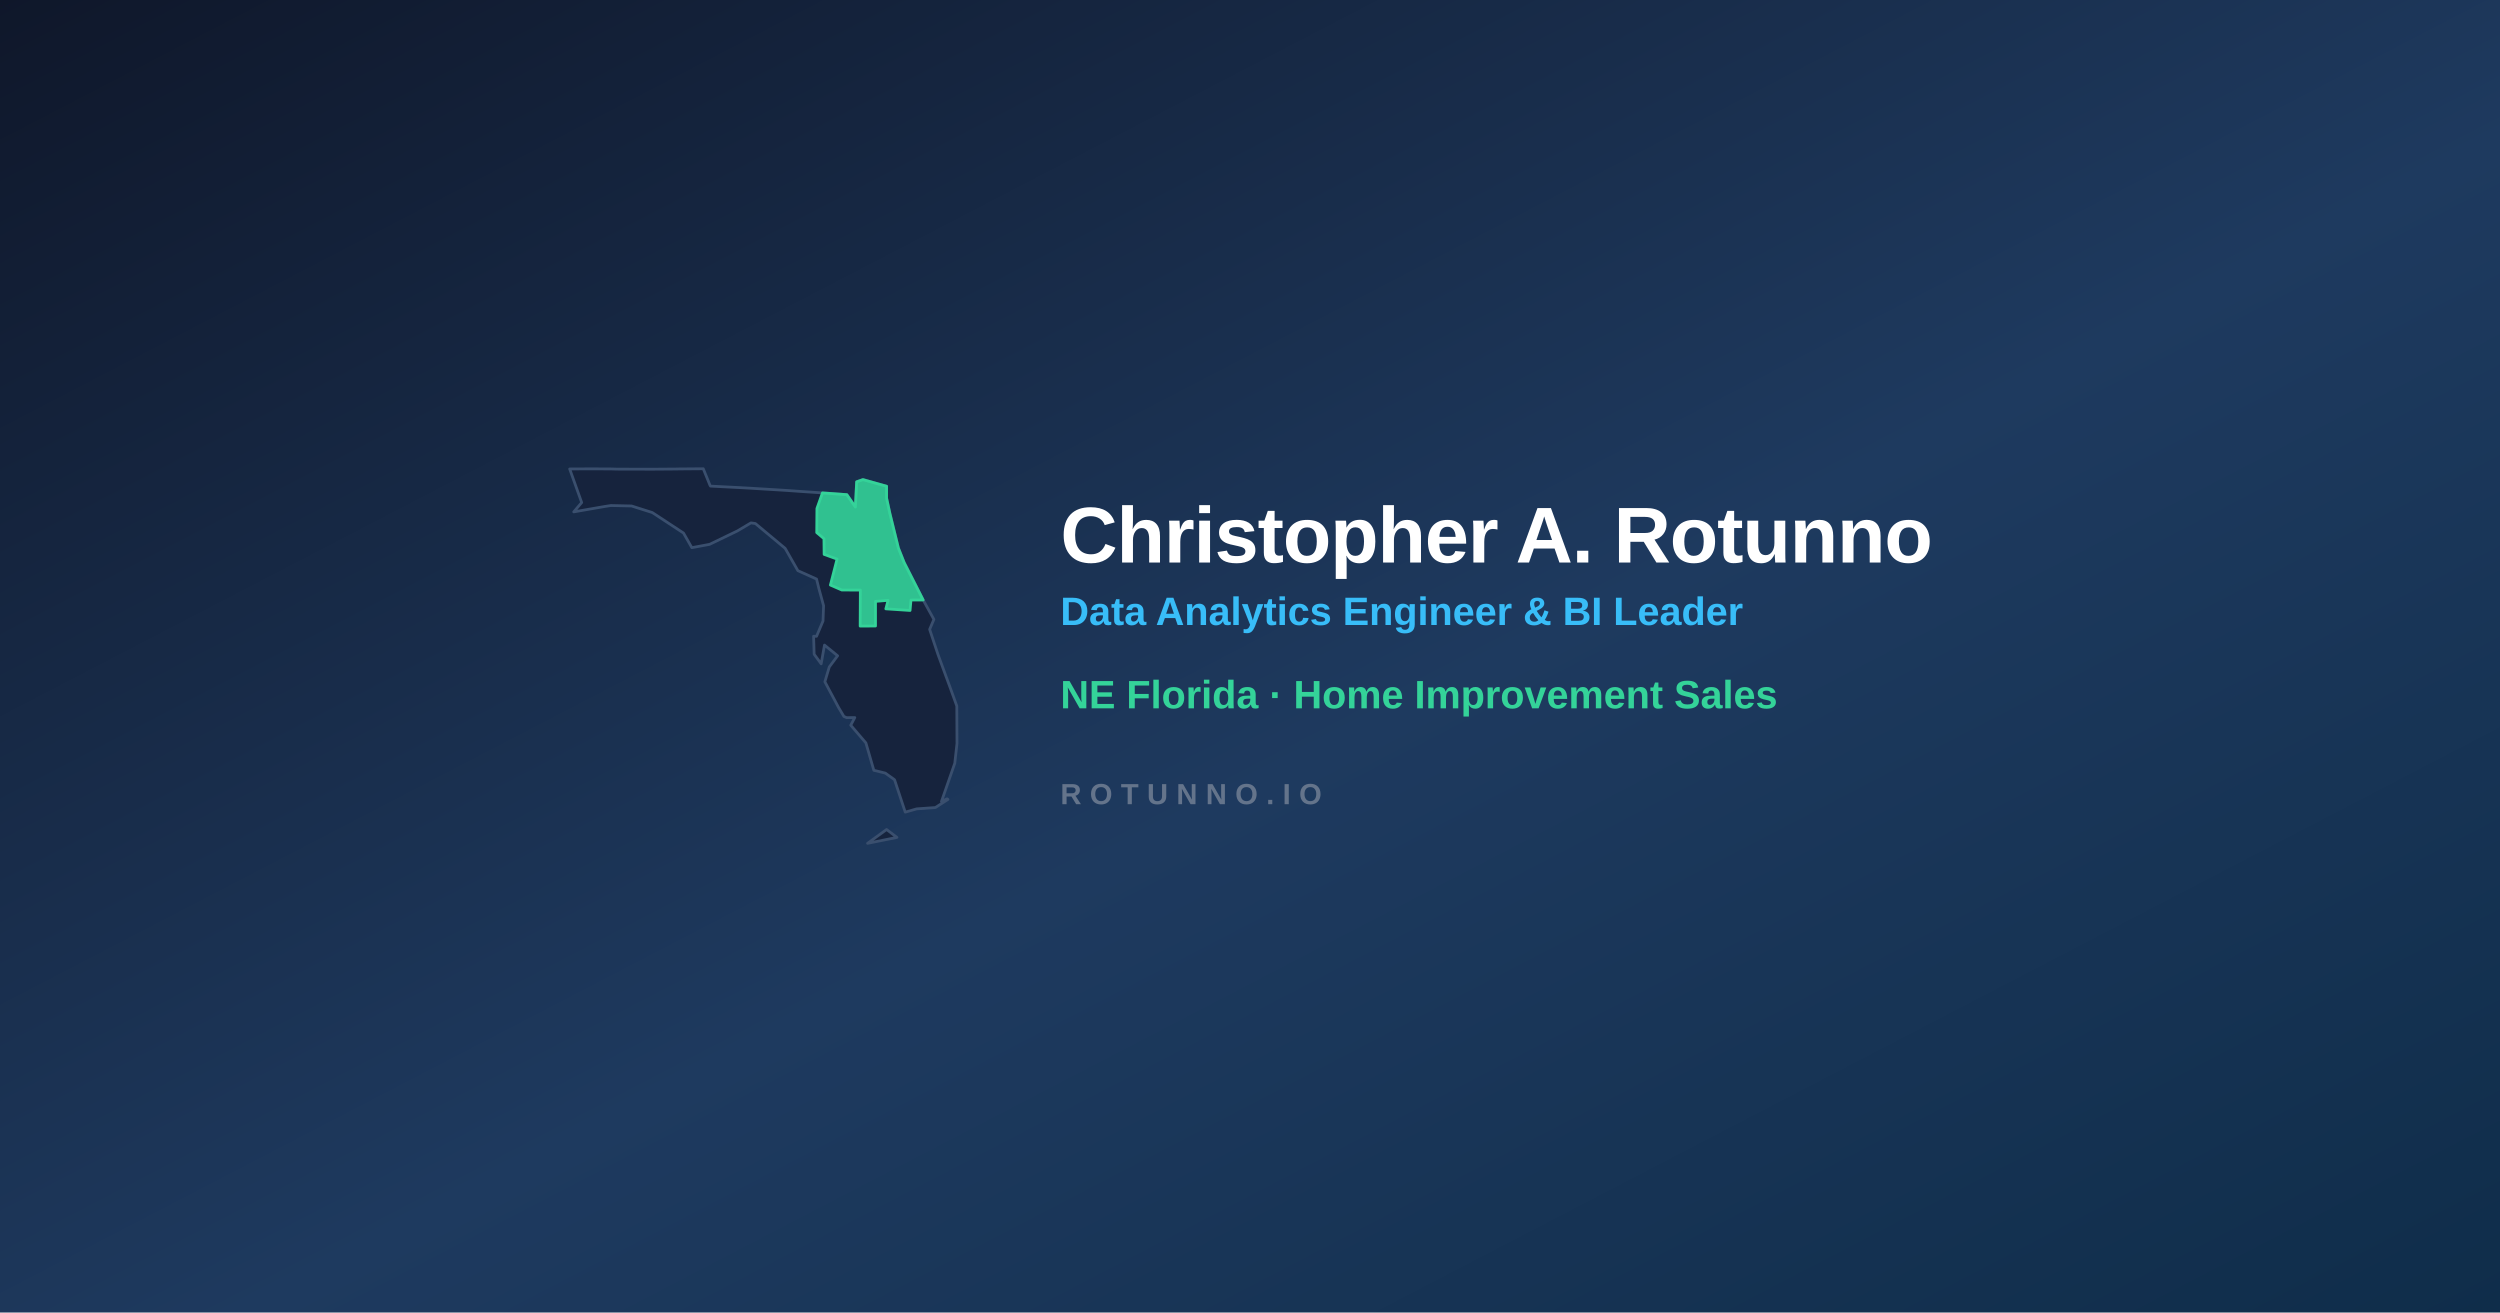
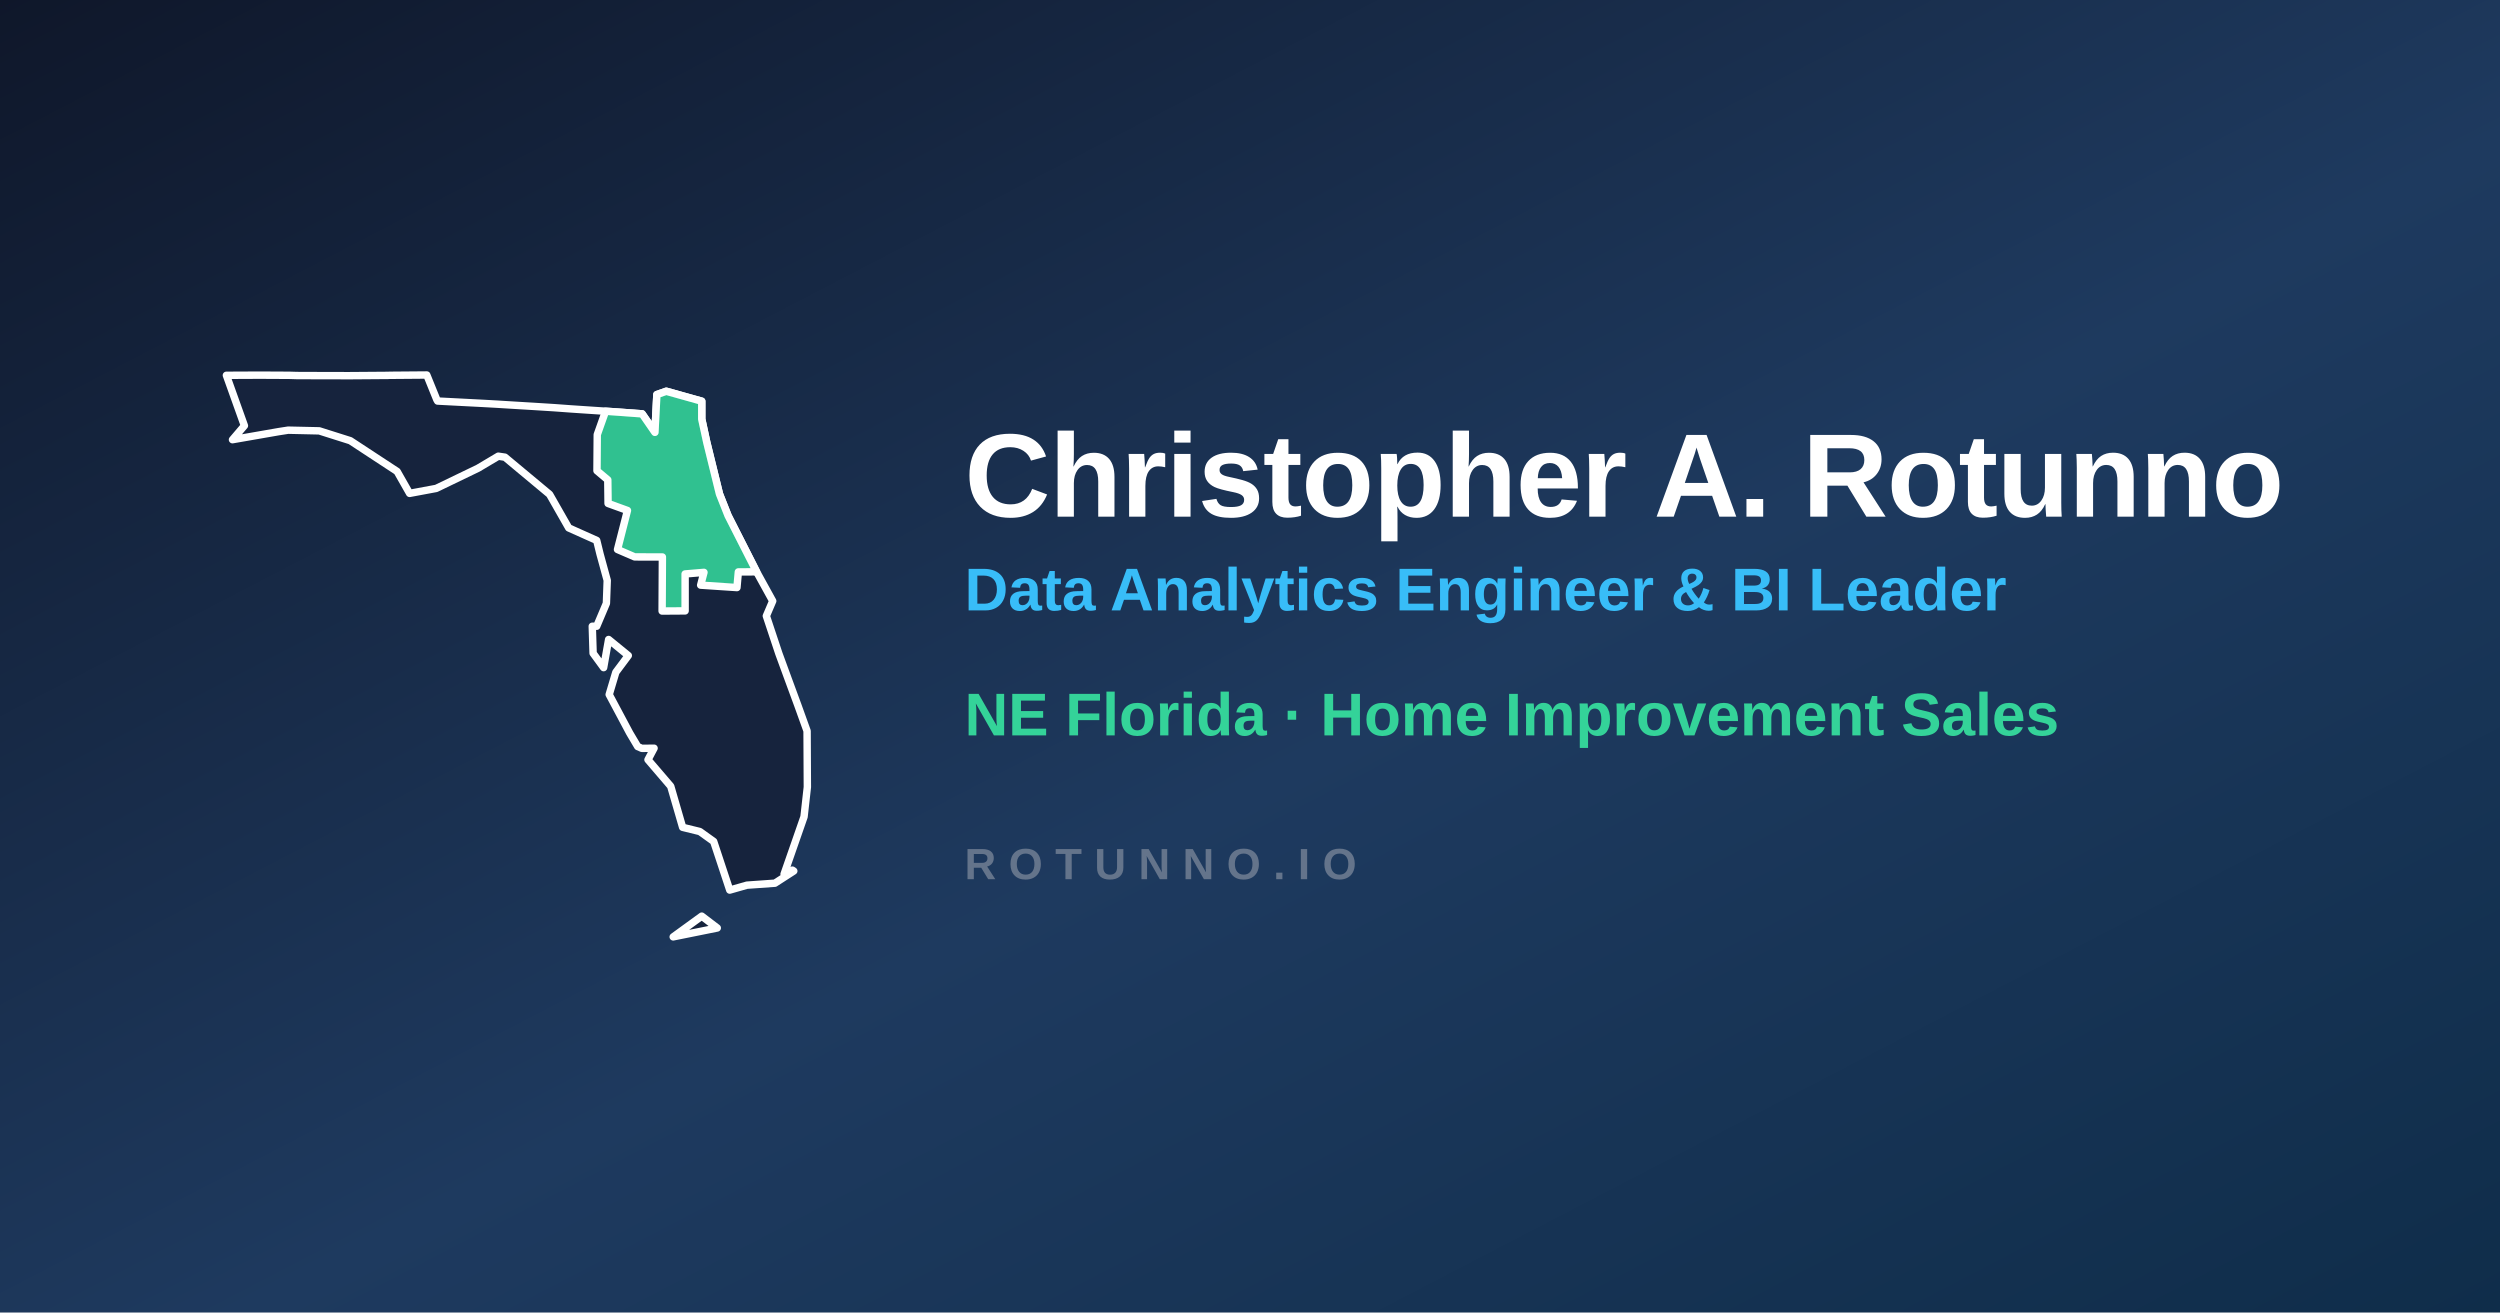
<svg xmlns="http://www.w3.org/2000/svg" viewBox="0 0 1200 630" width="1200" height="630">
  <defs>
    <linearGradient id="bg" x1="0%" y1="0%" x2="100%" y2="100%">
      <stop offset="0%" stop-color="#0f172a" />
      <stop offset="55%" stop-color="#1e3a5f" />
      <stop offset="100%" stop-color="#0f2d4a" />
    </linearGradient>
  </defs>
  <rect width="1200" height="630" fill="url(#bg)" />
-   <g transform="translate(241,225) scale(0.95)">
-     <path d="M88.772,0.13L89.052,0.104L101.656,0L105.017,8.278L105.297,8.772L117.902,9.422L120.423,9.552L125.558,9.838L127.612,9.968L134.428,10.383L137.882,10.591L144.511,11.007L146.658,11.162L150.206,11.422L161.877,12.201L164.585,12.383L167.852,12.616L168.879,12.694L174.201,13.084L178.496,19.306L179.15,6.588L182.324,5.47L194.275,8.824L194.275,14.848L195.955,22.619L200.25,40.081L203.144,47.376L212.761,66.303L218.176,76.129L216.029,81.158L220.23,93.796L223.498,102.706L226.673,111.34L229.754,119.901L229.847,138.802L228.727,148.809L222.004,168.119L224.805,166.783L225.272,167.08L218.923,171.182L209.493,171.849L203.705,173.503L198.289,157.126L193.621,153.777L187.833,152.362L183.818,138.528L176.162,129.59L178.216,125.713L174.108,125.763L172.707,125.162L170,120.603L163.091,107.642L165.331,100.134L169.533,94.504L162.904,89.091L161.223,98.57L157.676,93.72L157.395,84.633L158.236,84.633L158.889,84.633L162.157,76.917L162.437,69.183L160.01,60.305L158.889,55.728L149.459,51.504L143.017,40.209L127.985,27.685L125.745,27.349L118.929,31.401L104.831,38.203L95.868,39.875L91.666,32.484L75.887,22.127L65.43,18.814L54.973,18.581L51.799,19.073L36.207,21.791L40.222,17.078L34.153,0.104L45.45,0.052L55.347,0.104L57.868,0.182L65.617,0.209L70.846,0.209L74.86,0.235ZM184.658,189.263L194.275,182.278L199.503,186.264Z" fill="#16233d" stroke="#3a4f6e" stroke-width="1.4" stroke-linejoin="round" />
-     <path d="M200.25,40.081L203.144,47.376L212.761,66.303L206.599,66.328L206.132,71.602L193.901,70.787L195.022,66.481L188.673,67.017L188.673,79.457L180.924,79.508L181.017,61.301L171.68,61.276L165.892,58.772L169.253,45.631L162.717,43.268L162.624,35.319L158.983,32.252L159.076,20.083L161.877,12.201L164.585,12.383L167.852,12.616L168.879,12.694L174.201,13.084L178.496,19.306L179.15,6.588L182.324,5.47L194.275,8.824L194.275,14.848L195.955,22.619Z" fill="#34d399" fill-opacity="0.9" stroke="#34d399" stroke-width="1.4" stroke-linejoin="round" />
+   <g transform="translate(60,180) scale(1.425)">
+     <path d="M88.772,0.13L89.052,0.104L101.656,0L105.017,8.278L105.297,8.772L117.902,9.422L120.423,9.552L125.558,9.838L127.612,9.968L134.428,10.383L137.882,10.591L144.511,11.007L146.658,11.162L150.206,11.422L161.877,12.201L164.585,12.383L167.852,12.616L168.879,12.694L174.201,13.084L178.496,19.306L179.15,6.588L182.324,5.47L194.275,8.824L194.275,14.848L195.955,22.619L200.25,40.081L203.144,47.376L212.761,66.303L218.176,76.129L216.029,81.158L220.23,93.796L223.498,102.706L226.673,111.34L229.754,119.901L229.847,138.802L228.727,148.809L222.004,168.119L224.805,166.783L225.272,167.08L218.923,171.182L209.493,171.849L203.705,173.503L198.289,157.126L193.621,153.777L187.833,152.362L183.818,138.528L176.162,129.59L178.216,125.713L174.108,125.763L172.707,125.162L170,120.603L163.091,107.642L165.331,100.134L169.533,94.504L162.904,89.091L161.223,98.57L157.676,93.72L157.395,84.633L158.236,84.633L158.889,84.633L162.157,76.917L162.437,69.183L160.01,60.305L158.889,55.728L149.459,51.504L143.017,40.209L127.985,27.685L125.745,27.349L118.929,31.401L104.831,38.203L95.868,39.875L91.666,32.484L75.887,22.127L65.43,18.814L54.973,18.581L51.799,19.073L36.207,21.791L40.222,17.078L34.153,0.104L45.45,0.052L55.347,0.104L57.868,0.182L65.617,0.209L70.846,0.209L74.86,0.235ZM184.658,189.263L194.275,182.278L199.503,186.264Z" fill="#16233d" stroke="#ffffff" stroke-width="2.5" stroke-linejoin="round" />
+     <path d="M200.25,40.081L203.144,47.376L212.761,66.303L206.599,66.328L206.132,71.602L193.901,70.787L195.022,66.481L188.673,67.017L188.673,79.457L180.924,79.508L181.017,61.301L171.68,61.276L165.892,58.772L169.253,45.631L162.717,43.268L162.624,35.319L158.983,32.252L159.076,20.083L161.877,12.201L164.585,12.383L167.852,12.616L168.879,12.694L174.201,13.084L178.496,19.306L179.15,6.588L182.324,5.47L194.275,8.824L194.275,14.848L195.955,22.619Z" fill="#34d399" fill-opacity="0.9" stroke="#ffffff" stroke-width="2.5" stroke-linejoin="round" />
  </g>
-   <text x="509" y="270" text-anchor="start" font-family="Arial,Helvetica,sans-serif" font-size="38" font-weight="900" fill="white" letter-spacing="-0.5">Christopher A. Rotunno</text>
-   <text x="509" y="300" text-anchor="start" font-family="Arial,Helvetica,sans-serif" font-size="19" font-weight="600" fill="#38bdf8">Data Analytics Engineer &amp; BI Leader</text>
-   <text x="509" y="340" text-anchor="start" font-family="Arial,Helvetica,sans-serif" font-size="19" font-weight="700" fill="#34d399">NE Florida · Home Improvement Sales</text>
-   <text x="509" y="386" text-anchor="start" font-family="Arial,Helvetica,sans-serif" font-size="14" font-weight="700" fill="#64748b" letter-spacing="4">ROTUNNO.IO</text>
+   <text x="463" y="248" text-anchor="start" font-family="Arial,Helvetica,sans-serif" font-size="57" font-weight="900" fill="white" letter-spacing="-0.5">Christopher A. Rotunno</text>
+   <text x="463" y="293" text-anchor="start" font-family="Arial,Helvetica,sans-serif" font-size="29" font-weight="600" fill="#38bdf8">Data Analytics Engineer &amp; BI Leader</text>
+   <text x="463" y="353" text-anchor="start" font-family="Arial,Helvetica,sans-serif" font-size="29" font-weight="700" fill="#34d399">NE Florida · Home Improvement Sales</text>
+   <text x="463" y="422" text-anchor="start" font-family="Arial,Helvetica,sans-serif" font-size="21" font-weight="700" fill="#64748b" letter-spacing="6">ROTUNNO.IO</text>
</svg>
